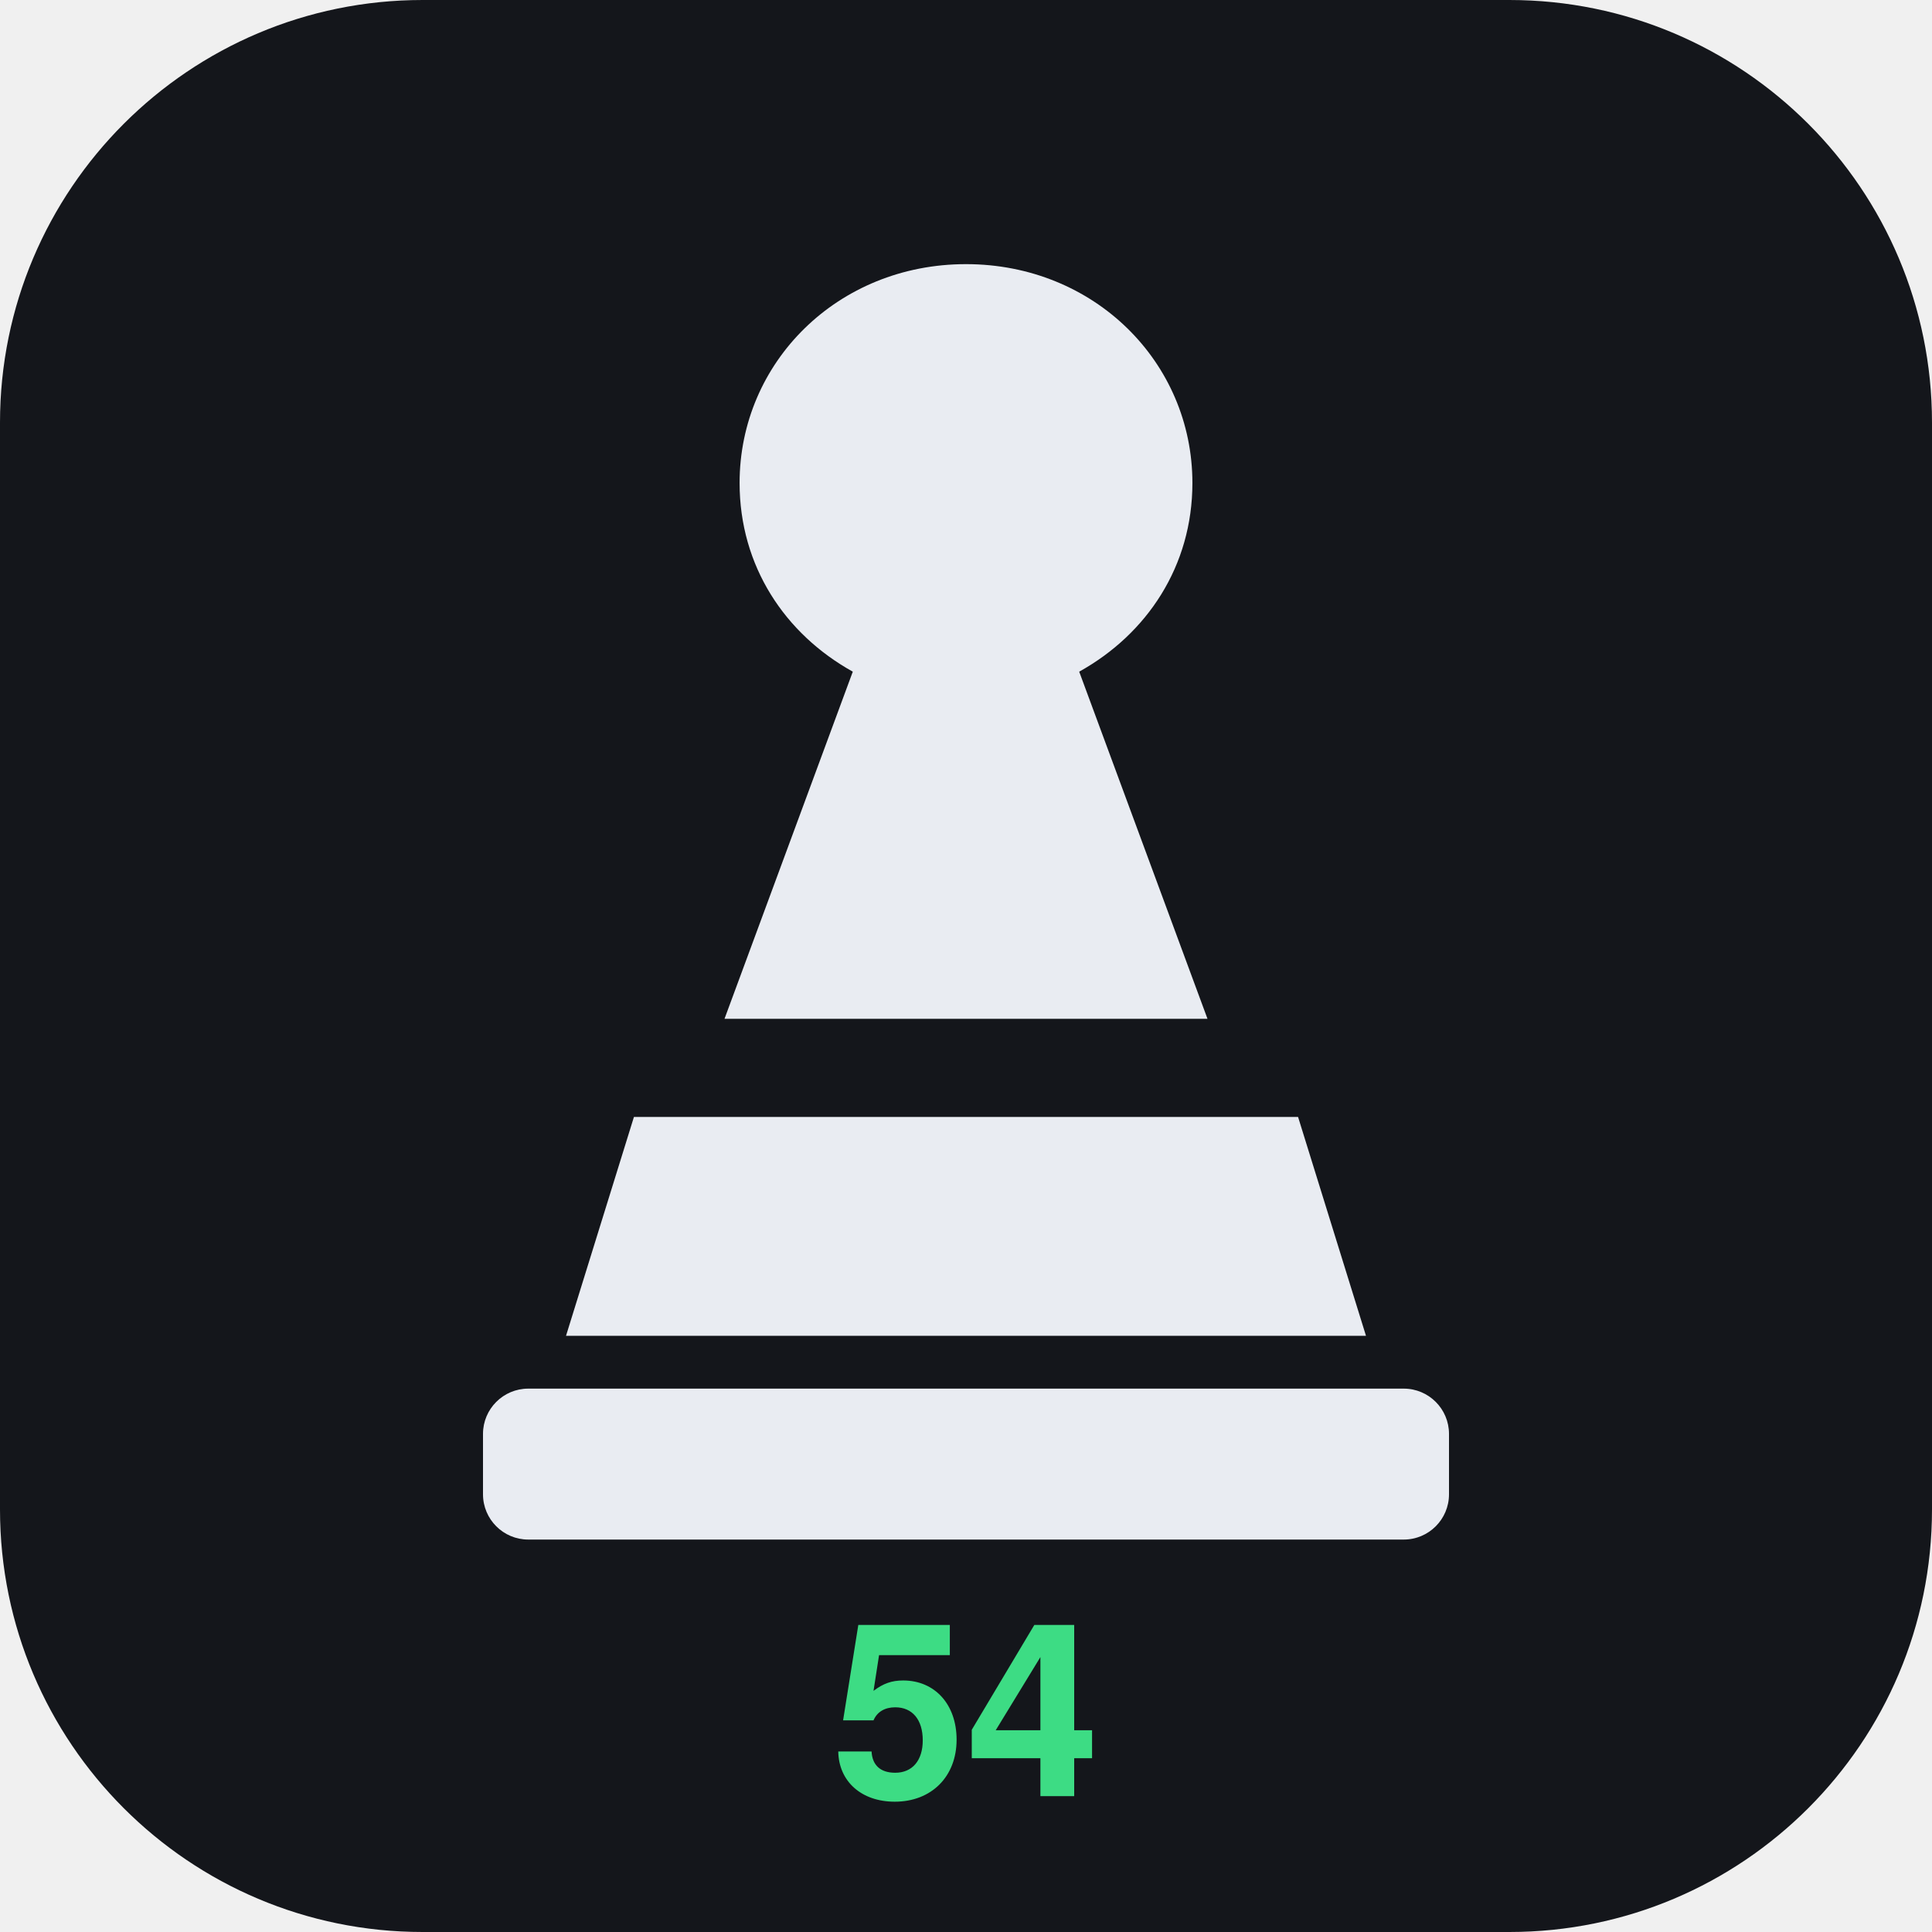
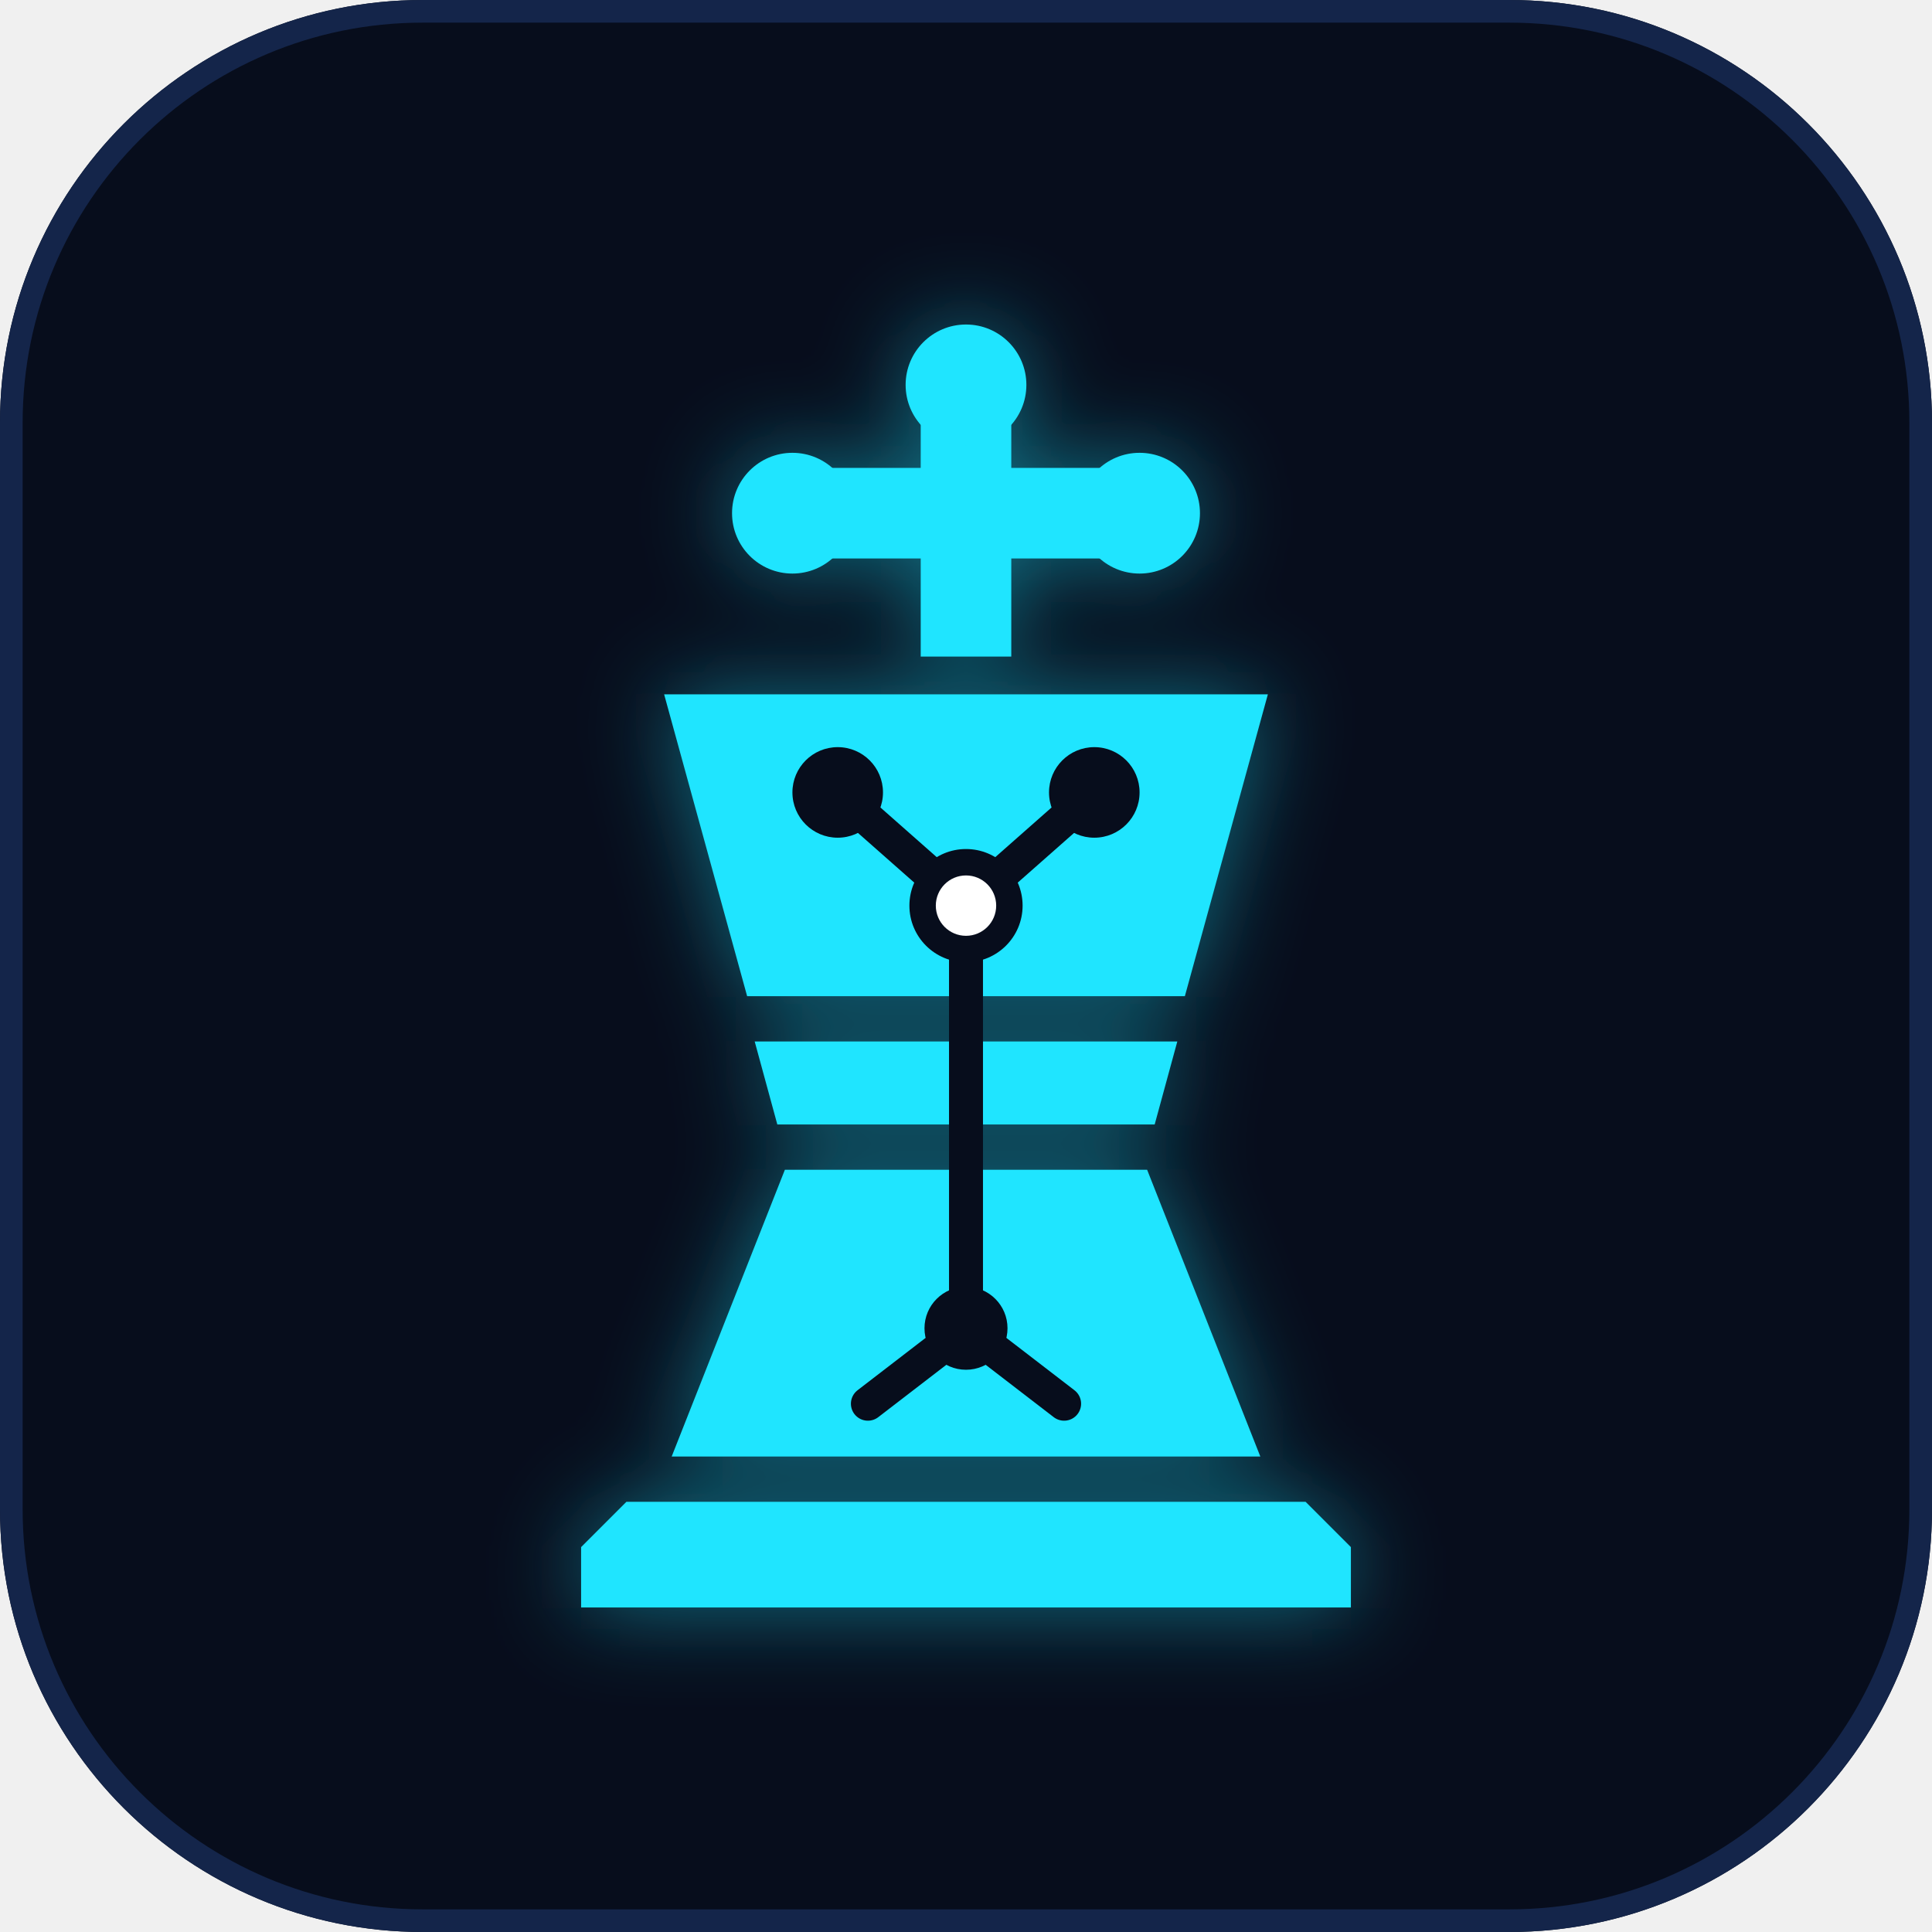
<svg xmlns="http://www.w3.org/2000/svg" viewBox="0 0 512 512">
-   <rect width="512" height="512" rx="112" fill="#14161b" />
-   <g fill="#e9ecf2">
-     <path d="M256 70c-34 0-60 26-60 58 0 22 12 40 30 50l-34 92h128l-34-92c18-10 30-28 30-50 0-32-26-58-60-58z" />
-     <path d="M168 296h176l18 58H150z" />
-     <rect x="128" y="368" width="256" height="40" rx="12" />
+   <defs>
+     <g id="king">
+       <rect x="244" y="104" width="24" height="70" />
+       <rect x="212" y="124" width="88" height="24" />
+       <circle cx="256" cy="102" r="16" />
+       <circle cx="210" cy="136" r="16" />
+       <circle cx="302" cy="136" r="16" />
+       <path d="M176 184H336L314 264H198Z" />
+       <path d="M200 276H312L306 298H206Z" />
+       <path d="M208 310H304L334 386H178Z" />
+       <path d="M166 398H346L358 410V426H154V410Z" />
+     </g>
+     <filter id="glow" x="-30%" y="-30%" width="160%" height="160%">
+       <feGaussianBlur stdDeviation="12" />
+     </filter>
+   </defs>
+   <rect width="512" height="512" rx="112" fill="#070d1c" />
+   <rect x="3" y="3" width="506" height="506" rx="109" fill="none" stroke="#14254a" stroke-width="6" />
+   <use href="#king" fill="#1fe5ff" opacity="0.45" filter="url(#glow)" />
+   <use href="#king" fill="#1fe5ff" />
+   <g stroke="#070d1c" stroke-width="9" stroke-linecap="round" fill="none">
+     <path d="M222 210L256 240L290 210M256 240V352M256 352L230 372M256 352L282 372" />
  </g>
-   <text x="256" y="476" text-anchor="middle" font-family="Helvetica, Arial, sans-serif" font-weight="800" font-size="64" fill="#3ddc84">54</text>
+   <g fill="#070d1c">
+     <circle cx="222" cy="210" r="12" />
+     <circle cx="290" cy="210" r="12" />
+     <circle cx="256" cy="352" r="11" />
+   </g>
+   <circle cx="256" cy="240" r="15" fill="#070d1c" />
+   <circle cx="256" cy="240" r="8" fill="#ffffff" />
</svg>
